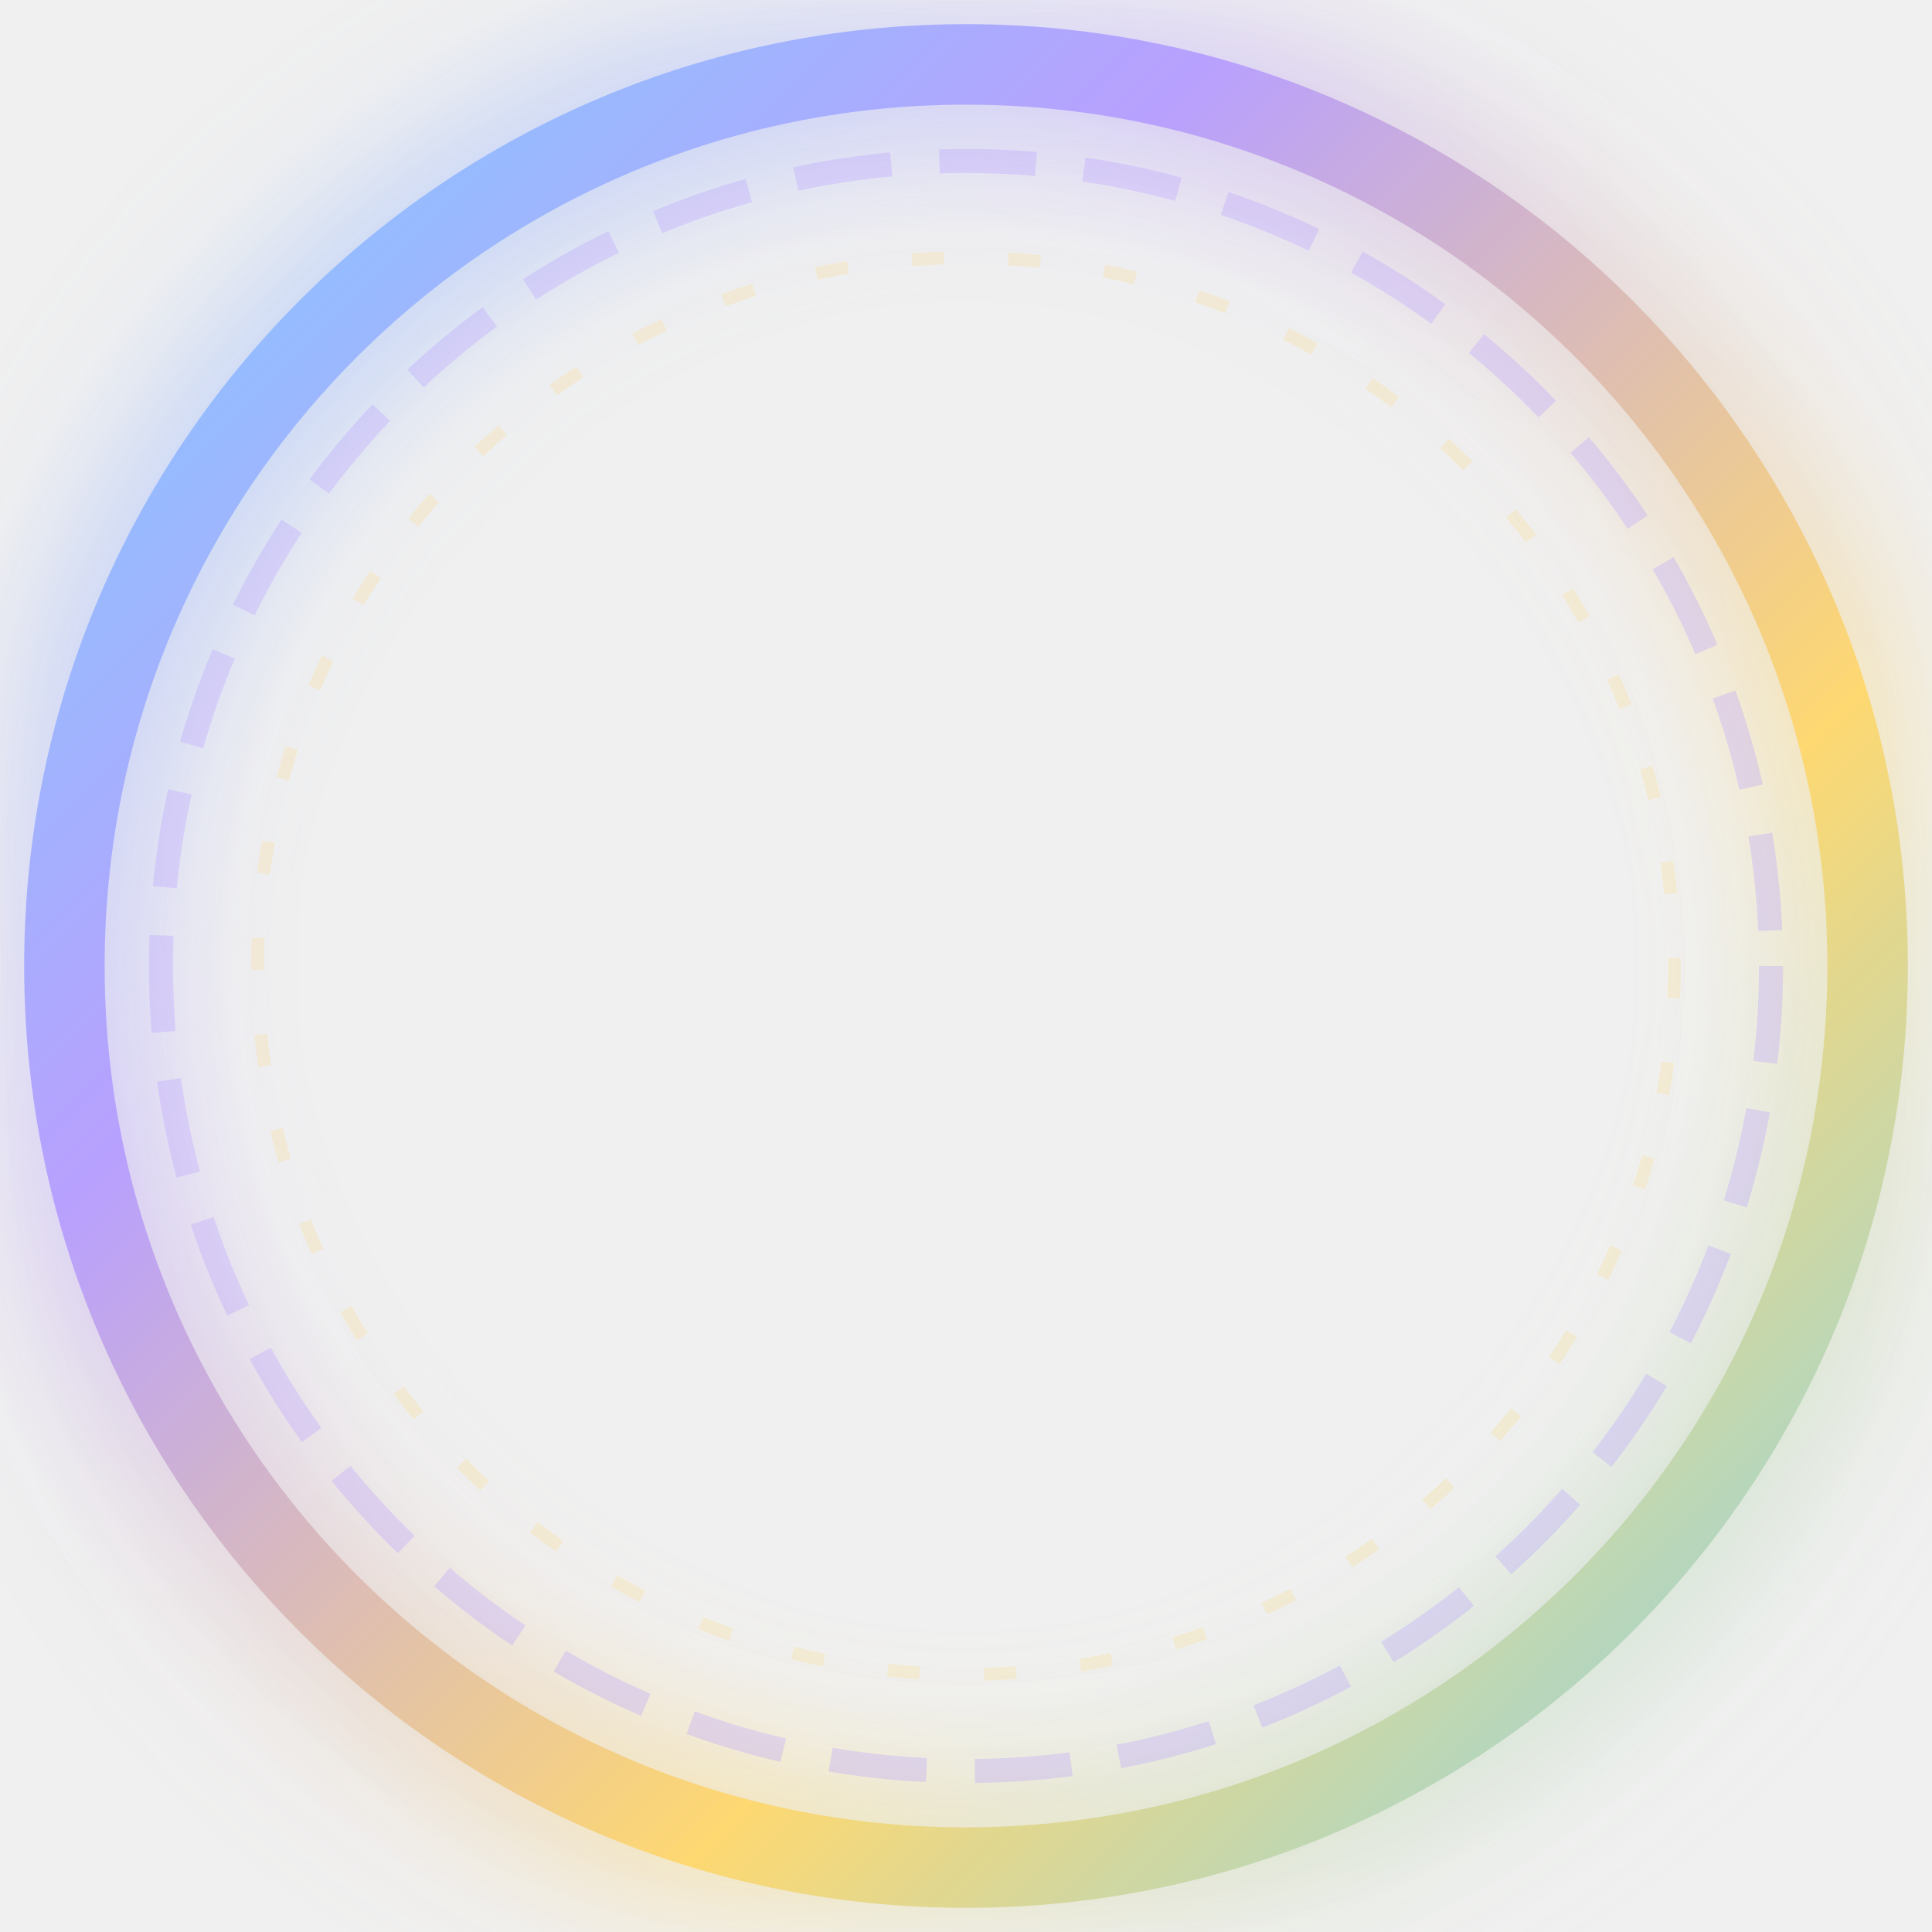
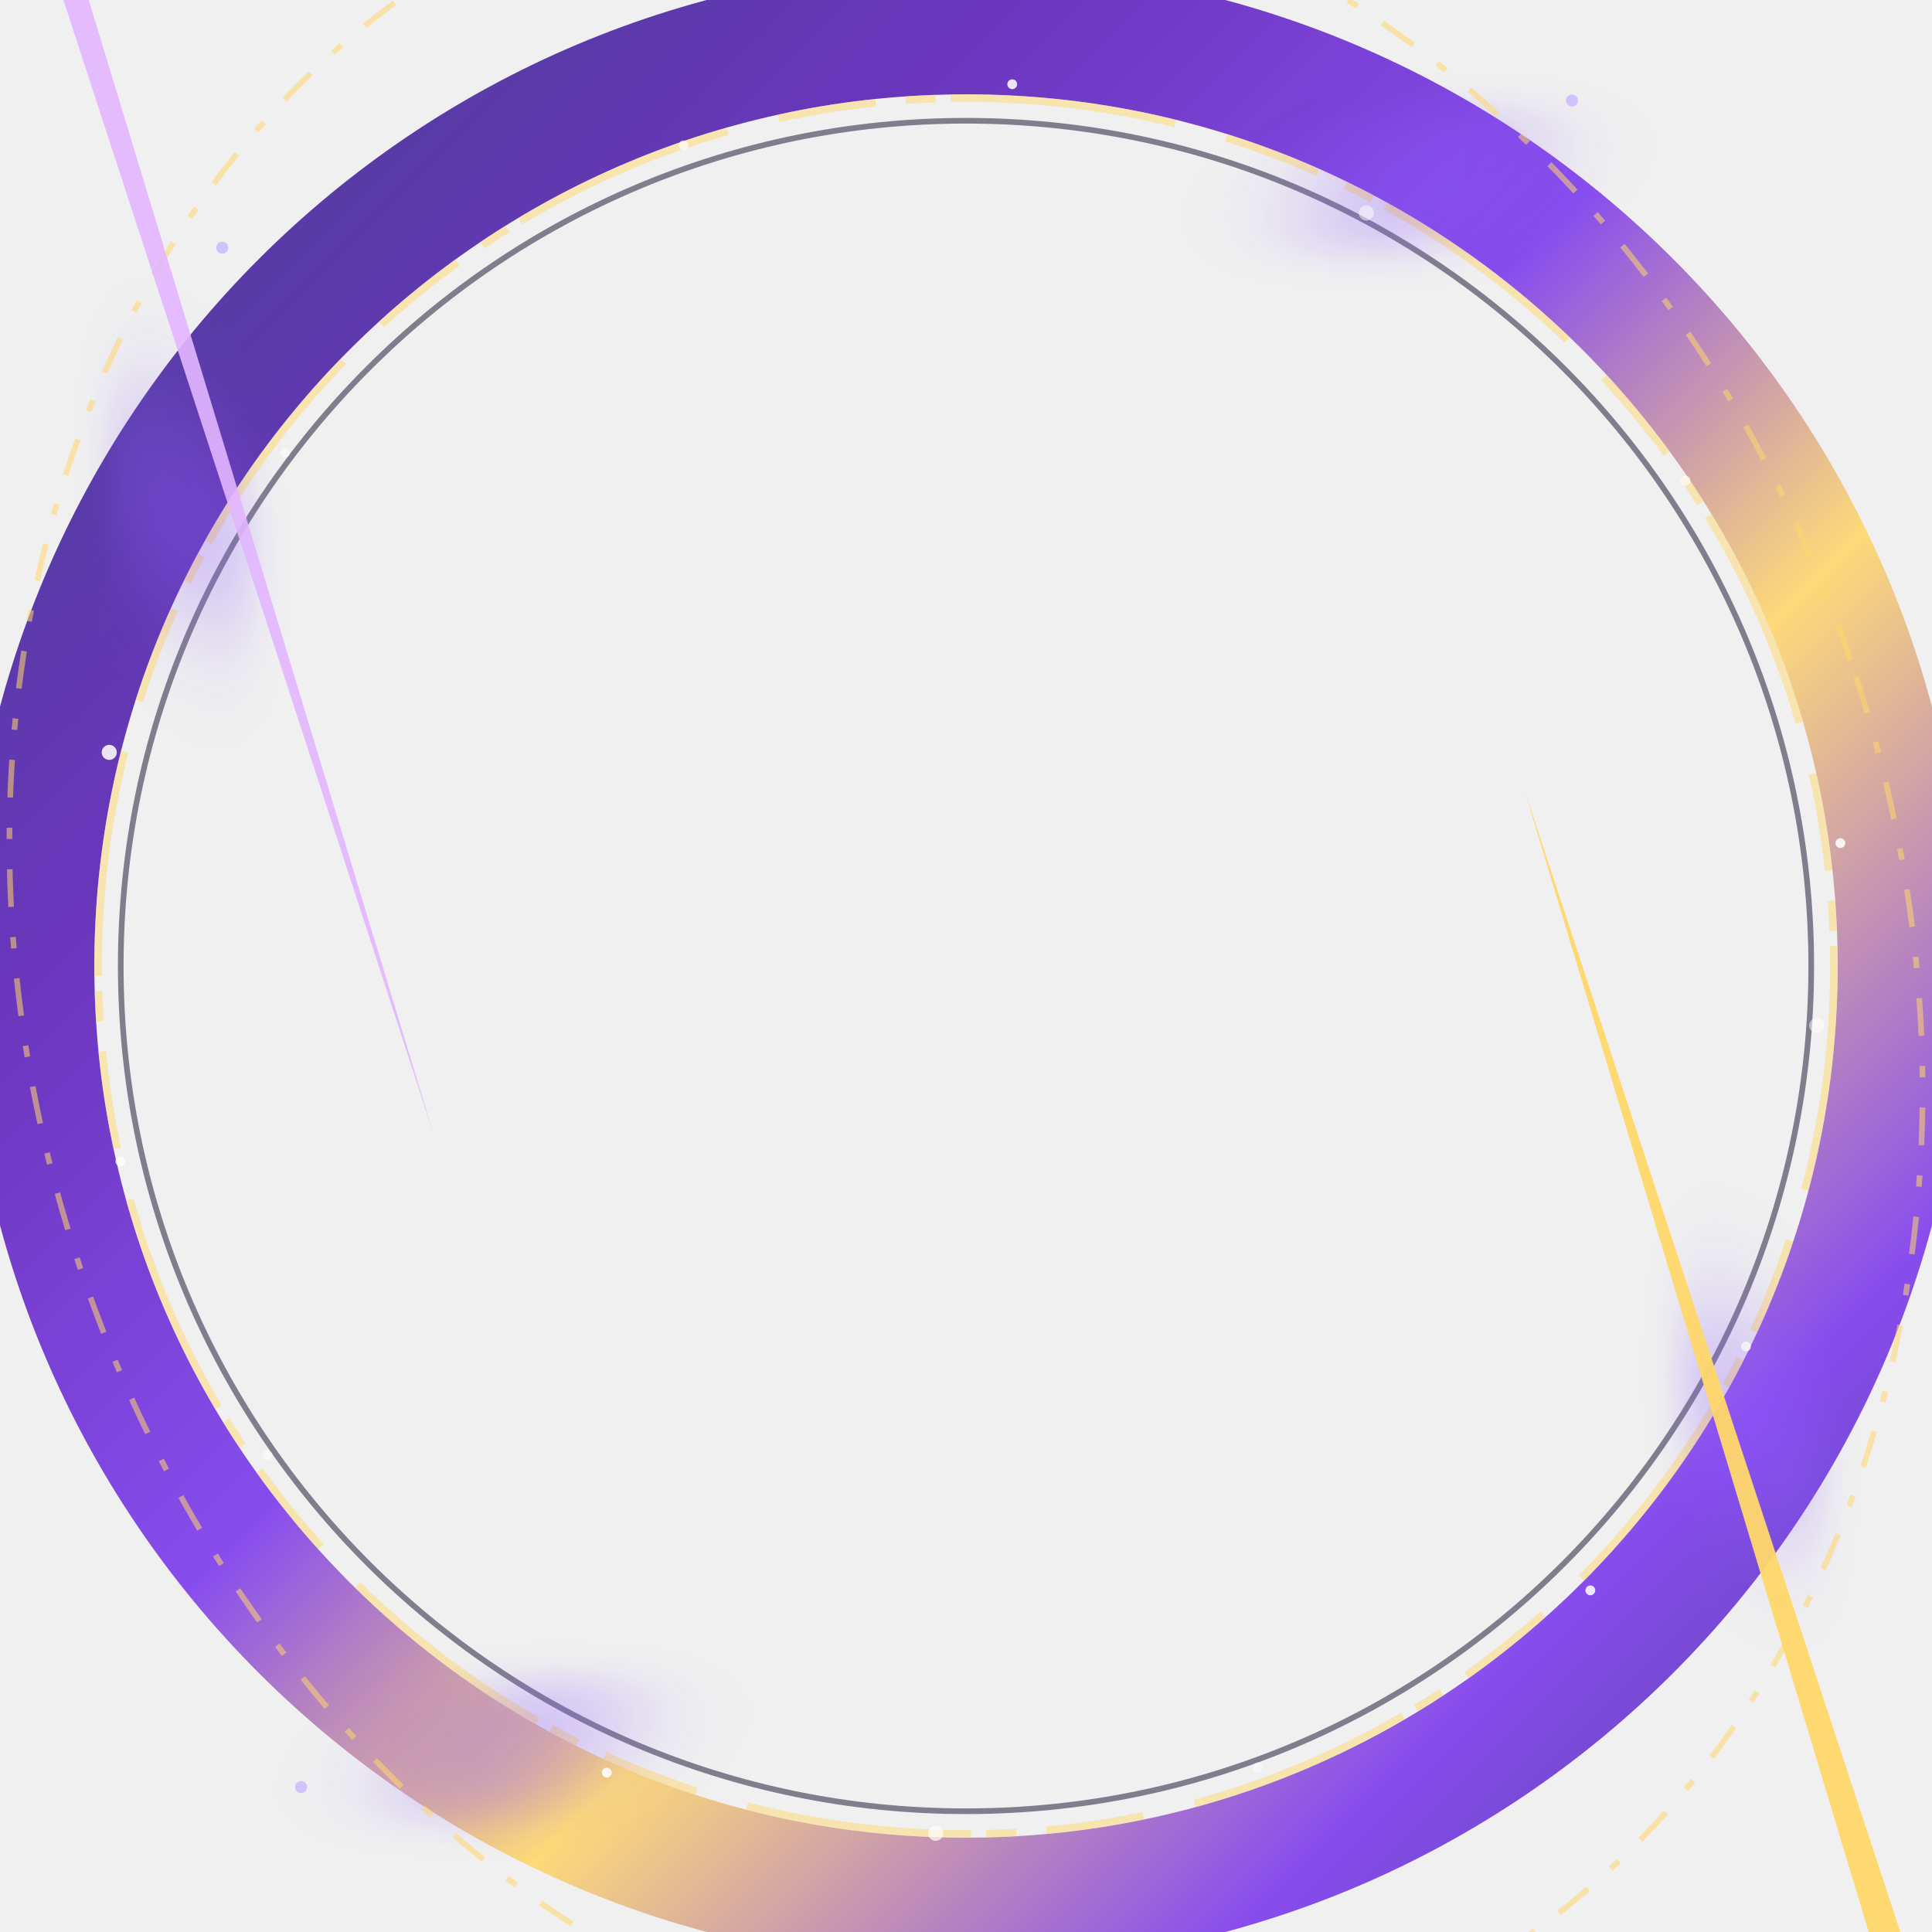
- <svg xmlns="http://www.w3.org/2000/svg" viewBox="0 0 120 120" fill="none">
+ <svg xmlns="http://www.w3.org/2000/svg" viewBox="0 0 512 512" width="512" height="512">
  <defs>
-     <linearGradient id="nucleoGrad" x1="0" y1="0" x2="120" y2="120" gradientUnits="userSpaceOnUse">
-       <stop offset="0%" stop-color="#71d4ff" />
-       <stop offset="33%" stop-color="#b69cff" />
-       <stop offset="66%" stop-color="#ffd76b" />
-       <stop offset="100%" stop-color="#71d4ff" />
+     <linearGradient id="cosmic" x1="0" y1="0" x2="512" y2="512" gradientUnits="userSpaceOnUse">
+       <stop offset="0%" stop-color="#312e81" />
+       <stop offset="26%" stop-color="#5b21b6" />
+       <stop offset="46%" stop-color="#7c3aed" />
+       <stop offset="62%" stop-color="#ffd76b" />
+       <stop offset="82%" stop-color="#7c3aed" />
+       <stop offset="100%" stop-color="#312e81" />
    </linearGradient>
-     <filter id="nucleoGlow">
-       <feGaussianBlur stdDeviation="5" result="blur" />
-       <feMerge>
-         <feMergeNode in="blur" />
-         <feMergeNode in="SourceGraphic" />
-       </feMerge>
+     <filter id="neb" x="-120%" y="-120%" width="340%" height="340%">
+       <feGaussianBlur stdDeviation="12" />
    </filter>
  </defs>
-   <circle cx="60" cy="60" r="56" stroke="url(#nucleoGrad)" stroke-width="5" fill="none" filter="url(#nucleoGlow)" opacity="0.95" />
-   <circle cx="60" cy="60" r="50" stroke="#b69cff" stroke-width="1.5" fill="none" opacity="0.3" stroke-dasharray="6 3" />
-   <circle cx="60" cy="60" r="44" stroke="#ffd76b" stroke-width="0.8" fill="none" opacity="0.2" stroke-dasharray="2 4" />
+   <circle cx="256" cy="256" r="232" fill="#000" opacity="0" />
+   <path d="M 256 8 A 248 248 0 1 0 256 504 A 248 248 0 1 0 256 8" fill="none" stroke="url(#cosmic)" stroke-width="34" opacity="0.9" />
+   <circle cx="256" cy="256" r="230" fill="none" stroke="#ffd76b" stroke-width="2" opacity="0.5" stroke-dasharray="60 14 26 8 8 4" />
+   <circle cx="256" cy="256" r="224" fill="none" stroke="#0f0c29" stroke-width="1.5" opacity="0.5" />
+   <ellipse cx="463.85" cy="376" rx="30" ry="16" fill="#8e5cff" opacity="0.35" filter="url(#neb)" transform="rotate(60 463.85 376)" />
+   <ellipse cx="136" cy="463.85" rx="30" ry="16" fill="#8e5cff" opacity="0.35" filter="url(#neb)" transform="rotate(-30 136 463.85)" />
+   <ellipse cx="48.15" cy="136" rx="30" ry="16" fill="#8e5cff" opacity="0.35" filter="url(#neb)" transform="rotate(-120 48.15 136)" />
+   <ellipse cx="376" cy="48.15" rx="30" ry="16" fill="#8e5cff" opacity="0.35" filter="url(#neb)" transform="rotate(-210 376 48.15)" />
+   <ellipse cx="256" cy="256" rx="248" ry="300" fill="none" stroke="#ffd76b" stroke-width="1.5" stroke-dasharray="10 8 3 8" opacity="0.55" transform="rotate(-18 256 256)" />
+   <circle cx="481.45" cy="271.76" r="2" fill="#fff" opacity="0.5" />
+   <circle cx="462.72" cy="356.83" r="1.3" fill="#fff" opacity="0.68" />
+   <circle cx="421.46" cy="421.46" r="1.3" fill="#fff" opacity="0.86" />
+   <circle cx="333.3" cy="468.37" r="1.3" fill="#fff" opacity="0.5" />
+   <circle cx="247.97" cy="485.86" r="2" fill="#fff" opacity="0.68" />
+   <circle cx="160.82" cy="469.77" r="1.3" fill="#fff" opacity="0.86" />
+   <circle cx="70.87" cy="385.63" r="1.3" fill="#fff" opacity="0.5" />
+   <circle cx="31.89" cy="307.74" r="1.3" fill="#fff" opacity="0.68" />
+   <circle cx="28.95" cy="199.39" r="2" fill="#fff" opacity="0.86" />
+   <circle cx="75.51" cy="119.99" r="1.3" fill="#fff" opacity="0.5" />
+   <circle cx="181.12" cy="38.53" r="1.3" fill="#fff" opacity="0.68" />
+   <circle cx="268.25" cy="22.32" r="1.3" fill="#fff" opacity="0.86" />
+   <circle cx="362.1" cy="56.45" r="2" fill="#fff" opacity="0.5" />
+   <circle cx="446.68" cy="127.39" r="1.3" fill="#fff" opacity="0.68" />
+   <circle cx="487.72" cy="223.43" r="1.3" fill="#fff" opacity="0.86" />
+   <circle cx="471.91" cy="424.69" r="1.6" fill="#cbb6ff" opacity="0.8" />
+   <circle cx="79.79" cy="473.6" r="1.6" fill="#cbb6ff" opacity="0.8" />
+   <circle cx="58.9" cy="65.66" r="1.6" fill="#cbb6ff" opacity="0.8" />
+   <circle cx="416.6" cy="26.64" r="1.6" fill="#cbb6ff" opacity="0.8" />
+   <circle cx="534.93" cy="231.6" r="1.6" fill="#cbb6ff" opacity="0.8" />
+   <path d="M 256 -2 L 410.483 467.341 L 256 514 L 397.483 467.341 Z" transform="translate(147.9827,211.3412)" fill="#ffd76b" opacity="0.95" />
+   <path d="M 256 10 L 119.9 54.489 L 256 502 L 109.9 54.489 Z" transform="translate(-141.0998,-201.5114)" fill="#e2b6ff" opacity="0.9" />
</svg>
